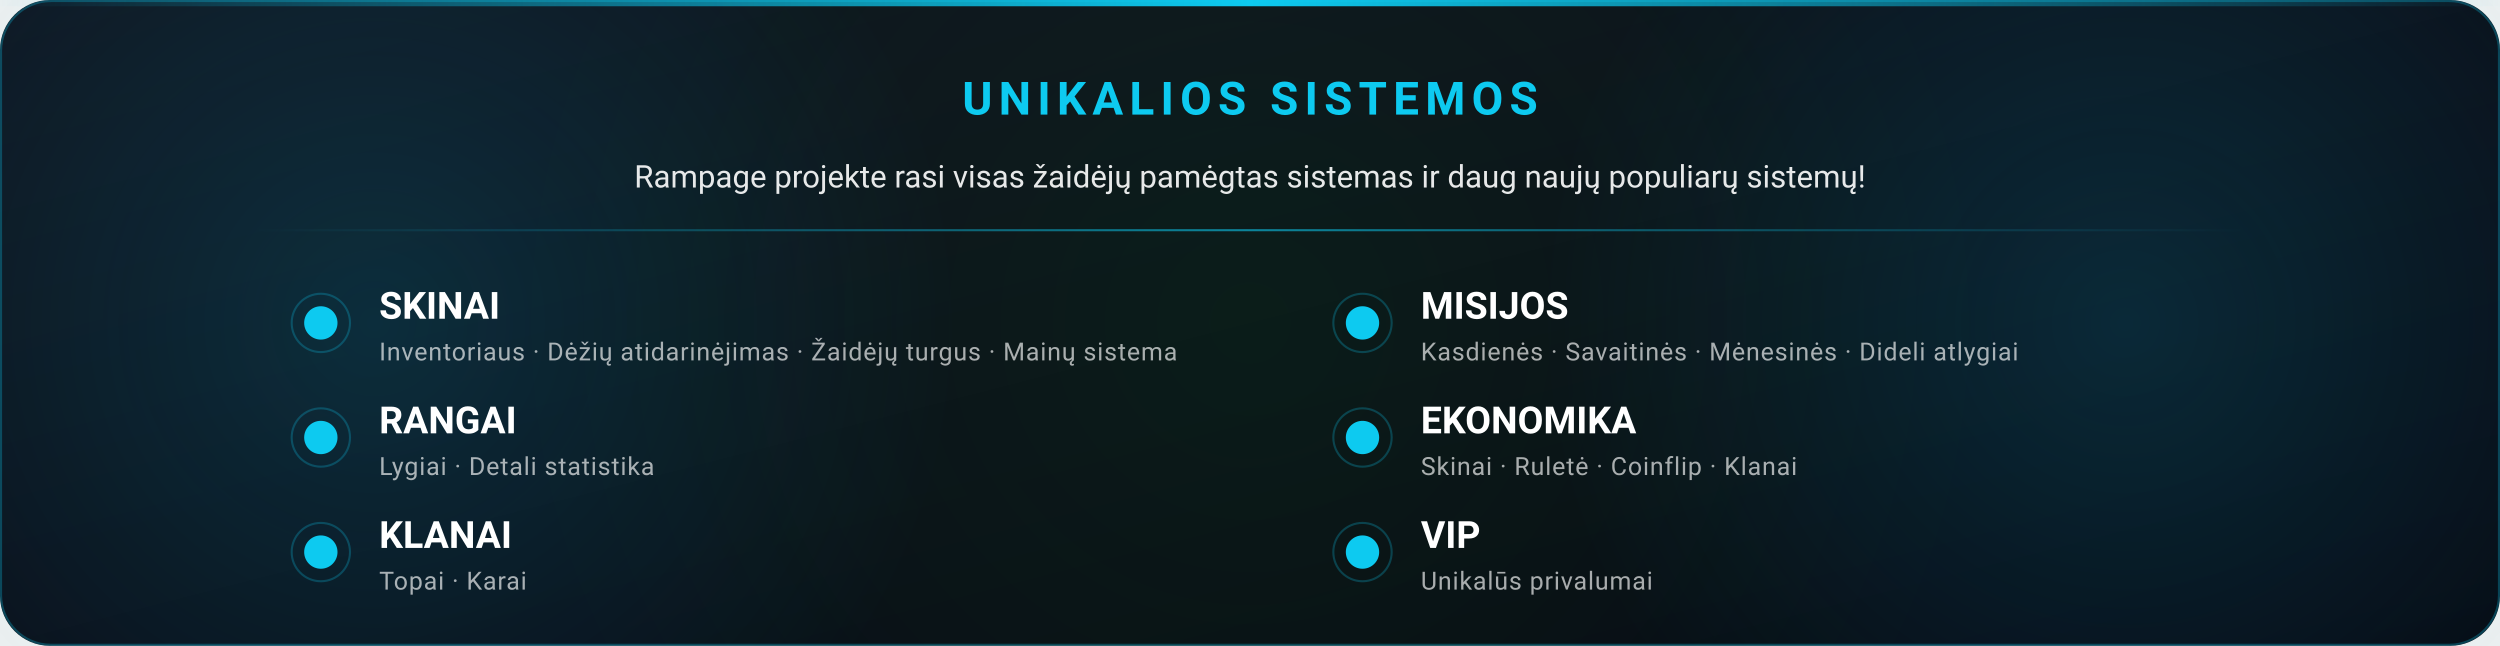
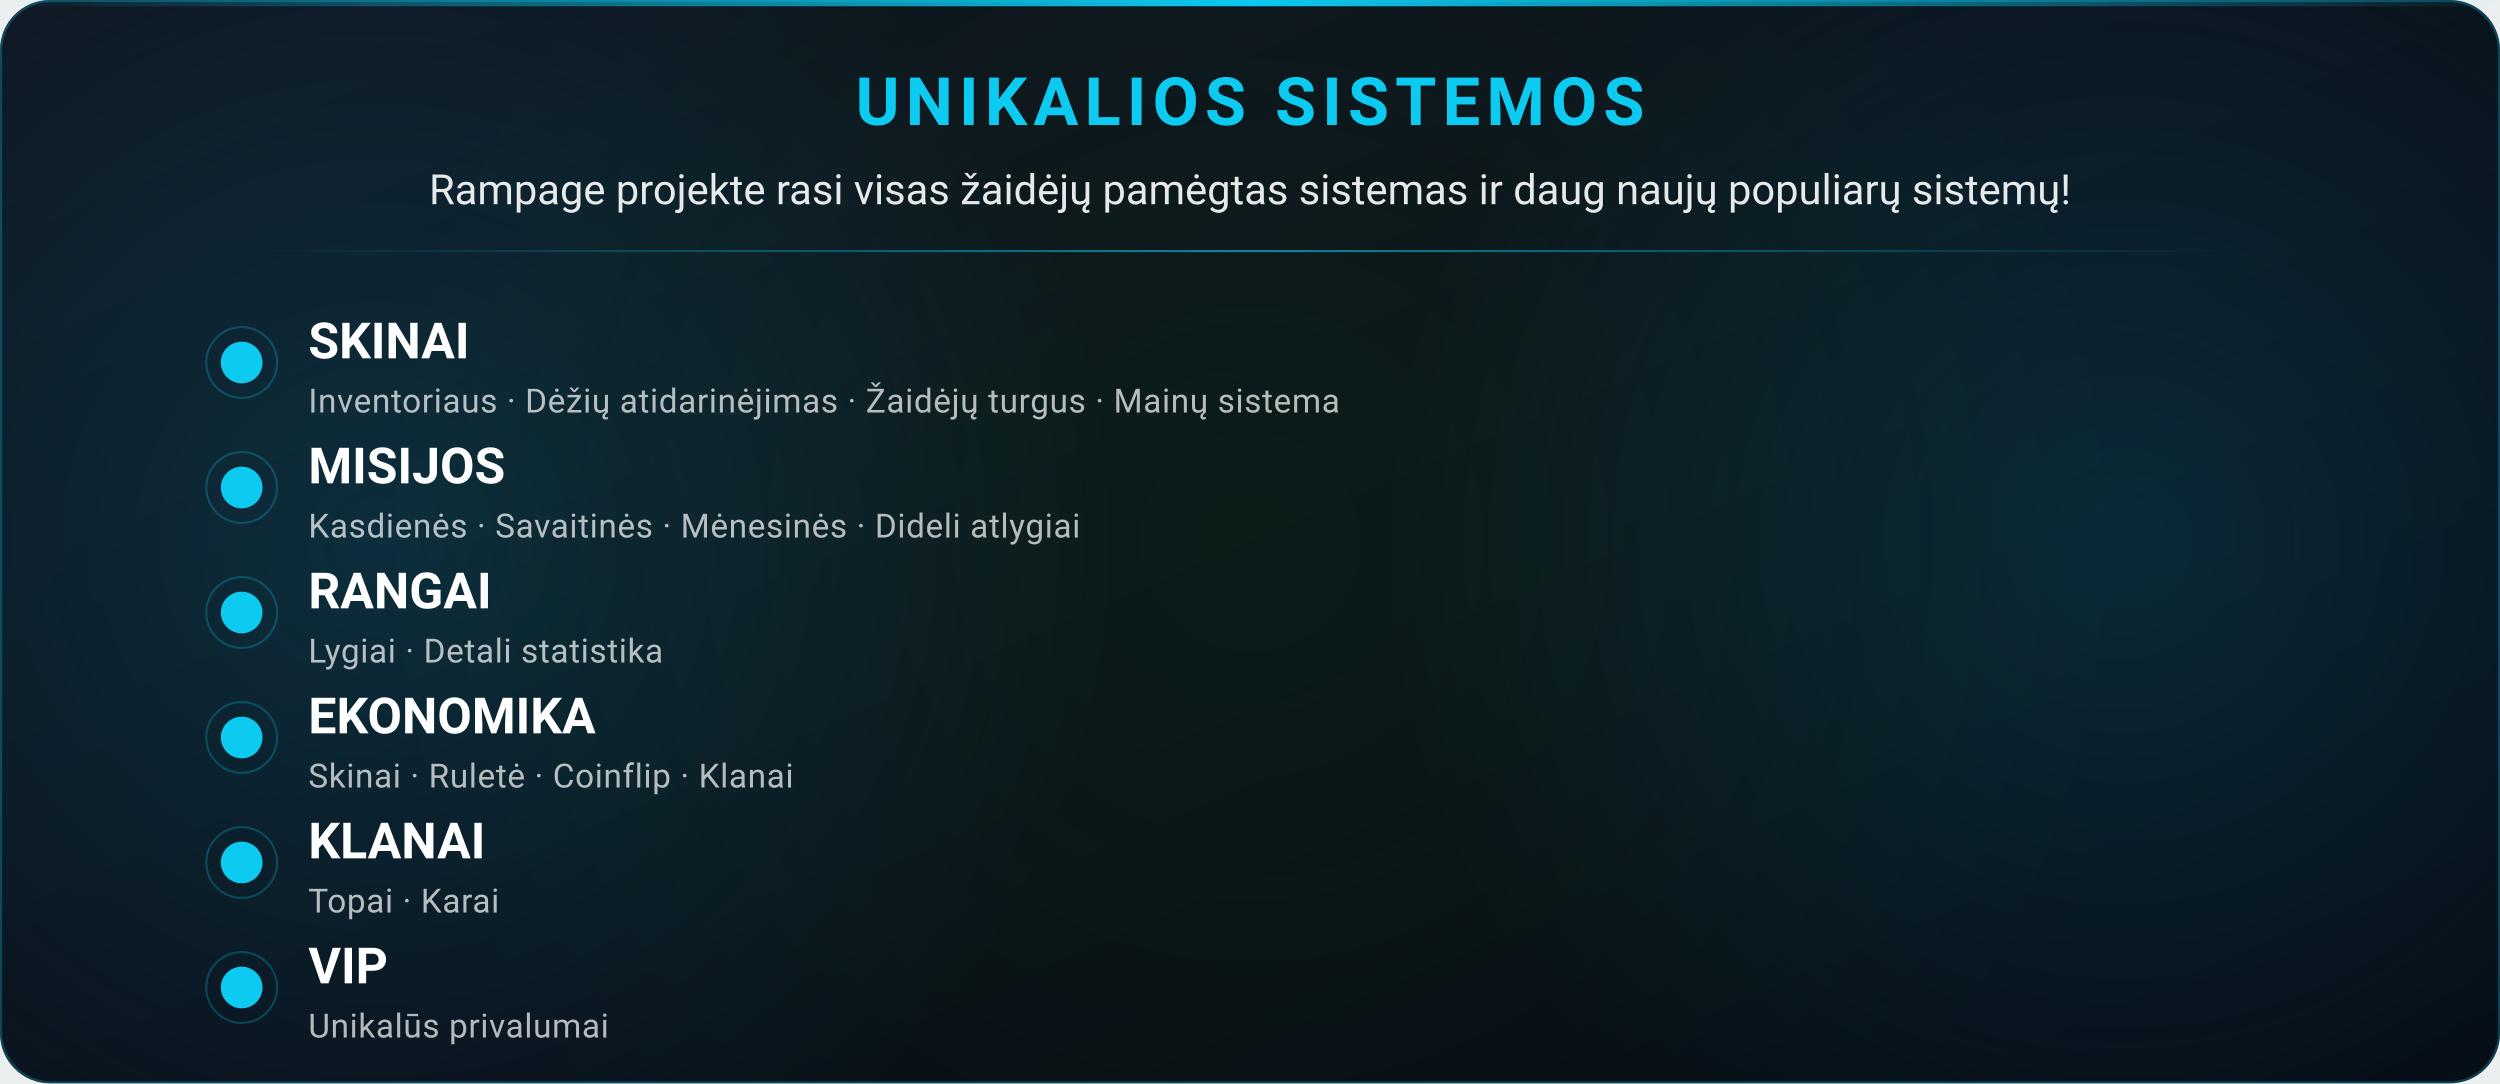
- <svg xmlns="http://www.w3.org/2000/svg" viewBox="0 0 1200 310" role="img" aria-label="Unikalios sistemos: Skinai, Misijos, Rangai, Ekonomika, Klanai, VIP. Rampage projekte rasi visas žaidėjų pamėgtas sistemas ir daug naujų populiarų sistemų!">
+ <svg xmlns="http://www.w3.org/2000/svg" viewBox="0 0 1200 520" role="img" aria-label="Unikalios sistemos: Skinai, Misijos, Rangai, Ekonomika, Klanai, VIP. Rampage projekte rasi visas žaidėjų pamėgtas sistemas ir daug naujų populiarų sistemų!">
  <defs>
    <linearGradient id="bg" x1="0" y1="0" x2="1" y2="1">
      <stop offset="0%" stop-color="#0f1621" />
      <stop offset="100%" stop-color="#060912" />
    </linearGradient>
    <linearGradient id="line" x1="0" y1="0" x2="1" y2="0">
      <stop offset="0%" stop-color="#0dcaf0" stop-opacity="0" />
      <stop offset="50%" stop-color="#0dcaf0" stop-opacity="1" />
      <stop offset="100%" stop-color="#0dcaf0" stop-opacity="0" />
    </linearGradient>
    <radialGradient id="glowCyan" cx="0.5" cy="0.5" r="0.5">
      <stop offset="0%" stop-color="#0dcaf0" stop-opacity="0.15" />
      <stop offset="100%" stop-color="#0dcaf0" stop-opacity="0" />
    </radialGradient>
    <radialGradient id="glowGreen" cx="0.5" cy="0.5" r="0.5">
      <stop offset="0%" stop-color="#19ee19" stop-opacity="0.06" />
      <stop offset="100%" stop-color="#19ee19" stop-opacity="0" />
    </radialGradient>
  </defs>
-   <rect width="1200" height="310" rx="24" ry="24" fill="url(#bg)" />
-   <circle cx="180" cy="155" r="280" fill="url(#glowCyan)" />
-   <circle cx="1020" cy="155" r="280" fill="url(#glowCyan)" />
-   <circle cx="600" cy="155" r="360" fill="url(#glowGreen)" />
-   <rect x="0.5" y="0.5" width="1199" height="309" rx="24" ry="24" fill="none" stroke="#0dcaf0" stroke-opacity="0.28" stroke-width="1" />
+   <rect width="1200" height="520" rx="24" ry="24" fill="url(#bg)" />
+   <circle cx="180" cy="260" r="360" fill="url(#glowCyan)" />
+   <circle cx="1020" cy="260" r="360" fill="url(#glowCyan)" />
+   <circle cx="600" cy="260" r="420" fill="url(#glowGreen)" />
+   <rect x="0.5" y="0.5" width="1199" height="519" rx="24" ry="24" fill="none" stroke="#0dcaf0" stroke-opacity="0.28" stroke-width="1" />
  <rect x="0" y="0" width="1200" height="3" fill="url(#line)" />
-   <text x="600" y="55" text-anchor="middle" font-family="'Roboto',Arial,sans-serif" font-size="22" font-weight="700" fill="#0dcaf0" letter-spacing="3">UNIKALIOS SISTEMOS</text>
-   <text x="600" y="90" text-anchor="middle" font-family="'Roboto','Segoe UI',Arial,sans-serif" font-size="15" font-weight="400" fill="#ffffff" opacity="0.90">Rampage projekte rasi visas žaidėjų pamėgtas sistemas ir daug naujų populiarų sistemų!</text>
-   <rect x="120" y="110" width="960" height="1" fill="url(#line)" opacity="0.6" />
+   <text x="600" y="60" text-anchor="middle" font-family="'Roboto',Arial,sans-serif" font-size="32" font-weight="700" fill="#0dcaf0" letter-spacing="3">UNIKALIOS SISTEMOS</text>
+   <text x="600" y="98" text-anchor="middle" font-family="'Roboto','Segoe UI',Arial,sans-serif" font-size="20" font-weight="400" fill="#ffffff" opacity="0.90">Rampage projekte rasi visas žaidėjų pamėgtas sistemas ir daug naujų populiarų sistemų!</text>
+   <rect x="120" y="120" width="960" height="1" fill="url(#line)" opacity="0.6" />
  <g font-family="'Roboto','Segoe UI',Arial,sans-serif">
-     <g transform="translate(140, 135)">
-       <circle cx="14" cy="20" r="8" fill="#0dcaf0" />
-       <circle cx="14" cy="20" r="14" fill="none" stroke="#0dcaf0" stroke-opacity="0.25" />
-       <text x="42" y="18" font-size="18" font-weight="700" fill="#ffffff">SKINAI</text>
-       <text x="42" y="38" font-size="12" font-weight="400" fill="#ffffff" opacity="0.65" letter-spacing="0.4">Inventoriaus · Dėžių atidarinėjimas · Žaidėjų turgus · Mainų sistema</text>
+     <g transform="translate(100, 150)">
+       <circle cx="16" cy="24" r="10" fill="#0dcaf0" />
+       <circle cx="16" cy="24" r="17" fill="none" stroke="#0dcaf0" stroke-opacity="0.25" />
+       <text x="48" y="22" font-size="24" font-weight="700" fill="#ffffff">SKINAI</text>
+       <text x="48" y="48" font-size="16" font-weight="400" fill="#ffffff" opacity="0.70" letter-spacing="0.3">Inventoriaus · Dėžių atidarinėjimas · Žaidėjų turgus · Mainų sistema</text>
    </g>
-     <g transform="translate(640, 135)">
-       <circle cx="14" cy="20" r="8" fill="#0dcaf0" />
-       <circle cx="14" cy="20" r="14" fill="none" stroke="#0dcaf0" stroke-opacity="0.25" />
-       <text x="42" y="18" font-size="18" font-weight="700" fill="#ffffff">MISIJOS</text>
-       <text x="42" y="38" font-size="12" font-weight="400" fill="#ffffff" opacity="0.65" letter-spacing="0.4">Kasdienės · Savaitinės · Mėnesinės · Dideli atlygiai</text>
+     <g transform="translate(100, 210)">
+       <circle cx="16" cy="24" r="10" fill="#0dcaf0" />
+       <circle cx="16" cy="24" r="17" fill="none" stroke="#0dcaf0" stroke-opacity="0.25" />
+       <text x="48" y="22" font-size="24" font-weight="700" fill="#ffffff">MISIJOS</text>
+       <text x="48" y="48" font-size="16" font-weight="400" fill="#ffffff" opacity="0.70" letter-spacing="0.3">Kasdienės · Savaitinės · Mėnesinės · Dideli atlygiai</text>
    </g>
-     <g transform="translate(140, 190)">
-       <circle cx="14" cy="20" r="8" fill="#0dcaf0" />
-       <circle cx="14" cy="20" r="14" fill="none" stroke="#0dcaf0" stroke-opacity="0.25" />
-       <text x="42" y="18" font-size="18" font-weight="700" fill="#ffffff">RANGAI</text>
-       <text x="42" y="38" font-size="12" font-weight="400" fill="#ffffff" opacity="0.65" letter-spacing="0.4">Lygiai · Detali statistika</text>
+     <g transform="translate(100, 270)">
+       <circle cx="16" cy="24" r="10" fill="#0dcaf0" />
+       <circle cx="16" cy="24" r="17" fill="none" stroke="#0dcaf0" stroke-opacity="0.25" />
+       <text x="48" y="22" font-size="24" font-weight="700" fill="#ffffff">RANGAI</text>
+       <text x="48" y="48" font-size="16" font-weight="400" fill="#ffffff" opacity="0.70" letter-spacing="0.3">Lygiai · Detali statistika</text>
    </g>
-     <g transform="translate(640, 190)">
-       <circle cx="14" cy="20" r="8" fill="#0dcaf0" />
-       <circle cx="14" cy="20" r="14" fill="none" stroke="#0dcaf0" stroke-opacity="0.25" />
-       <text x="42" y="18" font-size="18" font-weight="700" fill="#ffffff">EKONOMIKA</text>
-       <text x="42" y="38" font-size="12" font-weight="400" fill="#ffffff" opacity="0.65" letter-spacing="0.4">Skinai · Ruletė · Coinflip · Klanai</text>
+     <g transform="translate(100, 330)">
+       <circle cx="16" cy="24" r="10" fill="#0dcaf0" />
+       <circle cx="16" cy="24" r="17" fill="none" stroke="#0dcaf0" stroke-opacity="0.25" />
+       <text x="48" y="22" font-size="24" font-weight="700" fill="#ffffff">EKONOMIKA</text>
+       <text x="48" y="48" font-size="16" font-weight="400" fill="#ffffff" opacity="0.70" letter-spacing="0.3">Skinai · Ruletė · Coinflip · Klanai</text>
    </g>
-     <g transform="translate(140, 245)">
-       <circle cx="14" cy="20" r="8" fill="#0dcaf0" />
-       <circle cx="14" cy="20" r="14" fill="none" stroke="#0dcaf0" stroke-opacity="0.25" />
-       <text x="42" y="18" font-size="18" font-weight="700" fill="#ffffff">KLANAI</text>
-       <text x="42" y="38" font-size="12" font-weight="400" fill="#ffffff" opacity="0.65" letter-spacing="0.4">Topai · Karai</text>
+     <g transform="translate(100, 390)">
+       <circle cx="16" cy="24" r="10" fill="#0dcaf0" />
+       <circle cx="16" cy="24" r="17" fill="none" stroke="#0dcaf0" stroke-opacity="0.25" />
+       <text x="48" y="22" font-size="24" font-weight="700" fill="#ffffff">KLANAI</text>
+       <text x="48" y="48" font-size="16" font-weight="400" fill="#ffffff" opacity="0.70" letter-spacing="0.3">Topai · Karai</text>
    </g>
-     <g transform="translate(640, 245)">
-       <circle cx="14" cy="20" r="8" fill="#0dcaf0" />
-       <circle cx="14" cy="20" r="14" fill="none" stroke="#0dcaf0" stroke-opacity="0.25" />
-       <text x="42" y="18" font-size="18" font-weight="700" fill="#ffffff">VIP</text>
-       <text x="42" y="38" font-size="12" font-weight="400" fill="#ffffff" opacity="0.65" letter-spacing="0.4">Unikalūs privalumai</text>
+     <g transform="translate(100, 450)">
+       <circle cx="16" cy="24" r="10" fill="#0dcaf0" />
+       <circle cx="16" cy="24" r="17" fill="none" stroke="#0dcaf0" stroke-opacity="0.25" />
+       <text x="48" y="22" font-size="24" font-weight="700" fill="#ffffff">VIP</text>
+       <text x="48" y="48" font-size="16" font-weight="400" fill="#ffffff" opacity="0.70" letter-spacing="0.3">Unikalūs privalumai</text>
    </g>
  </g>
</svg>
